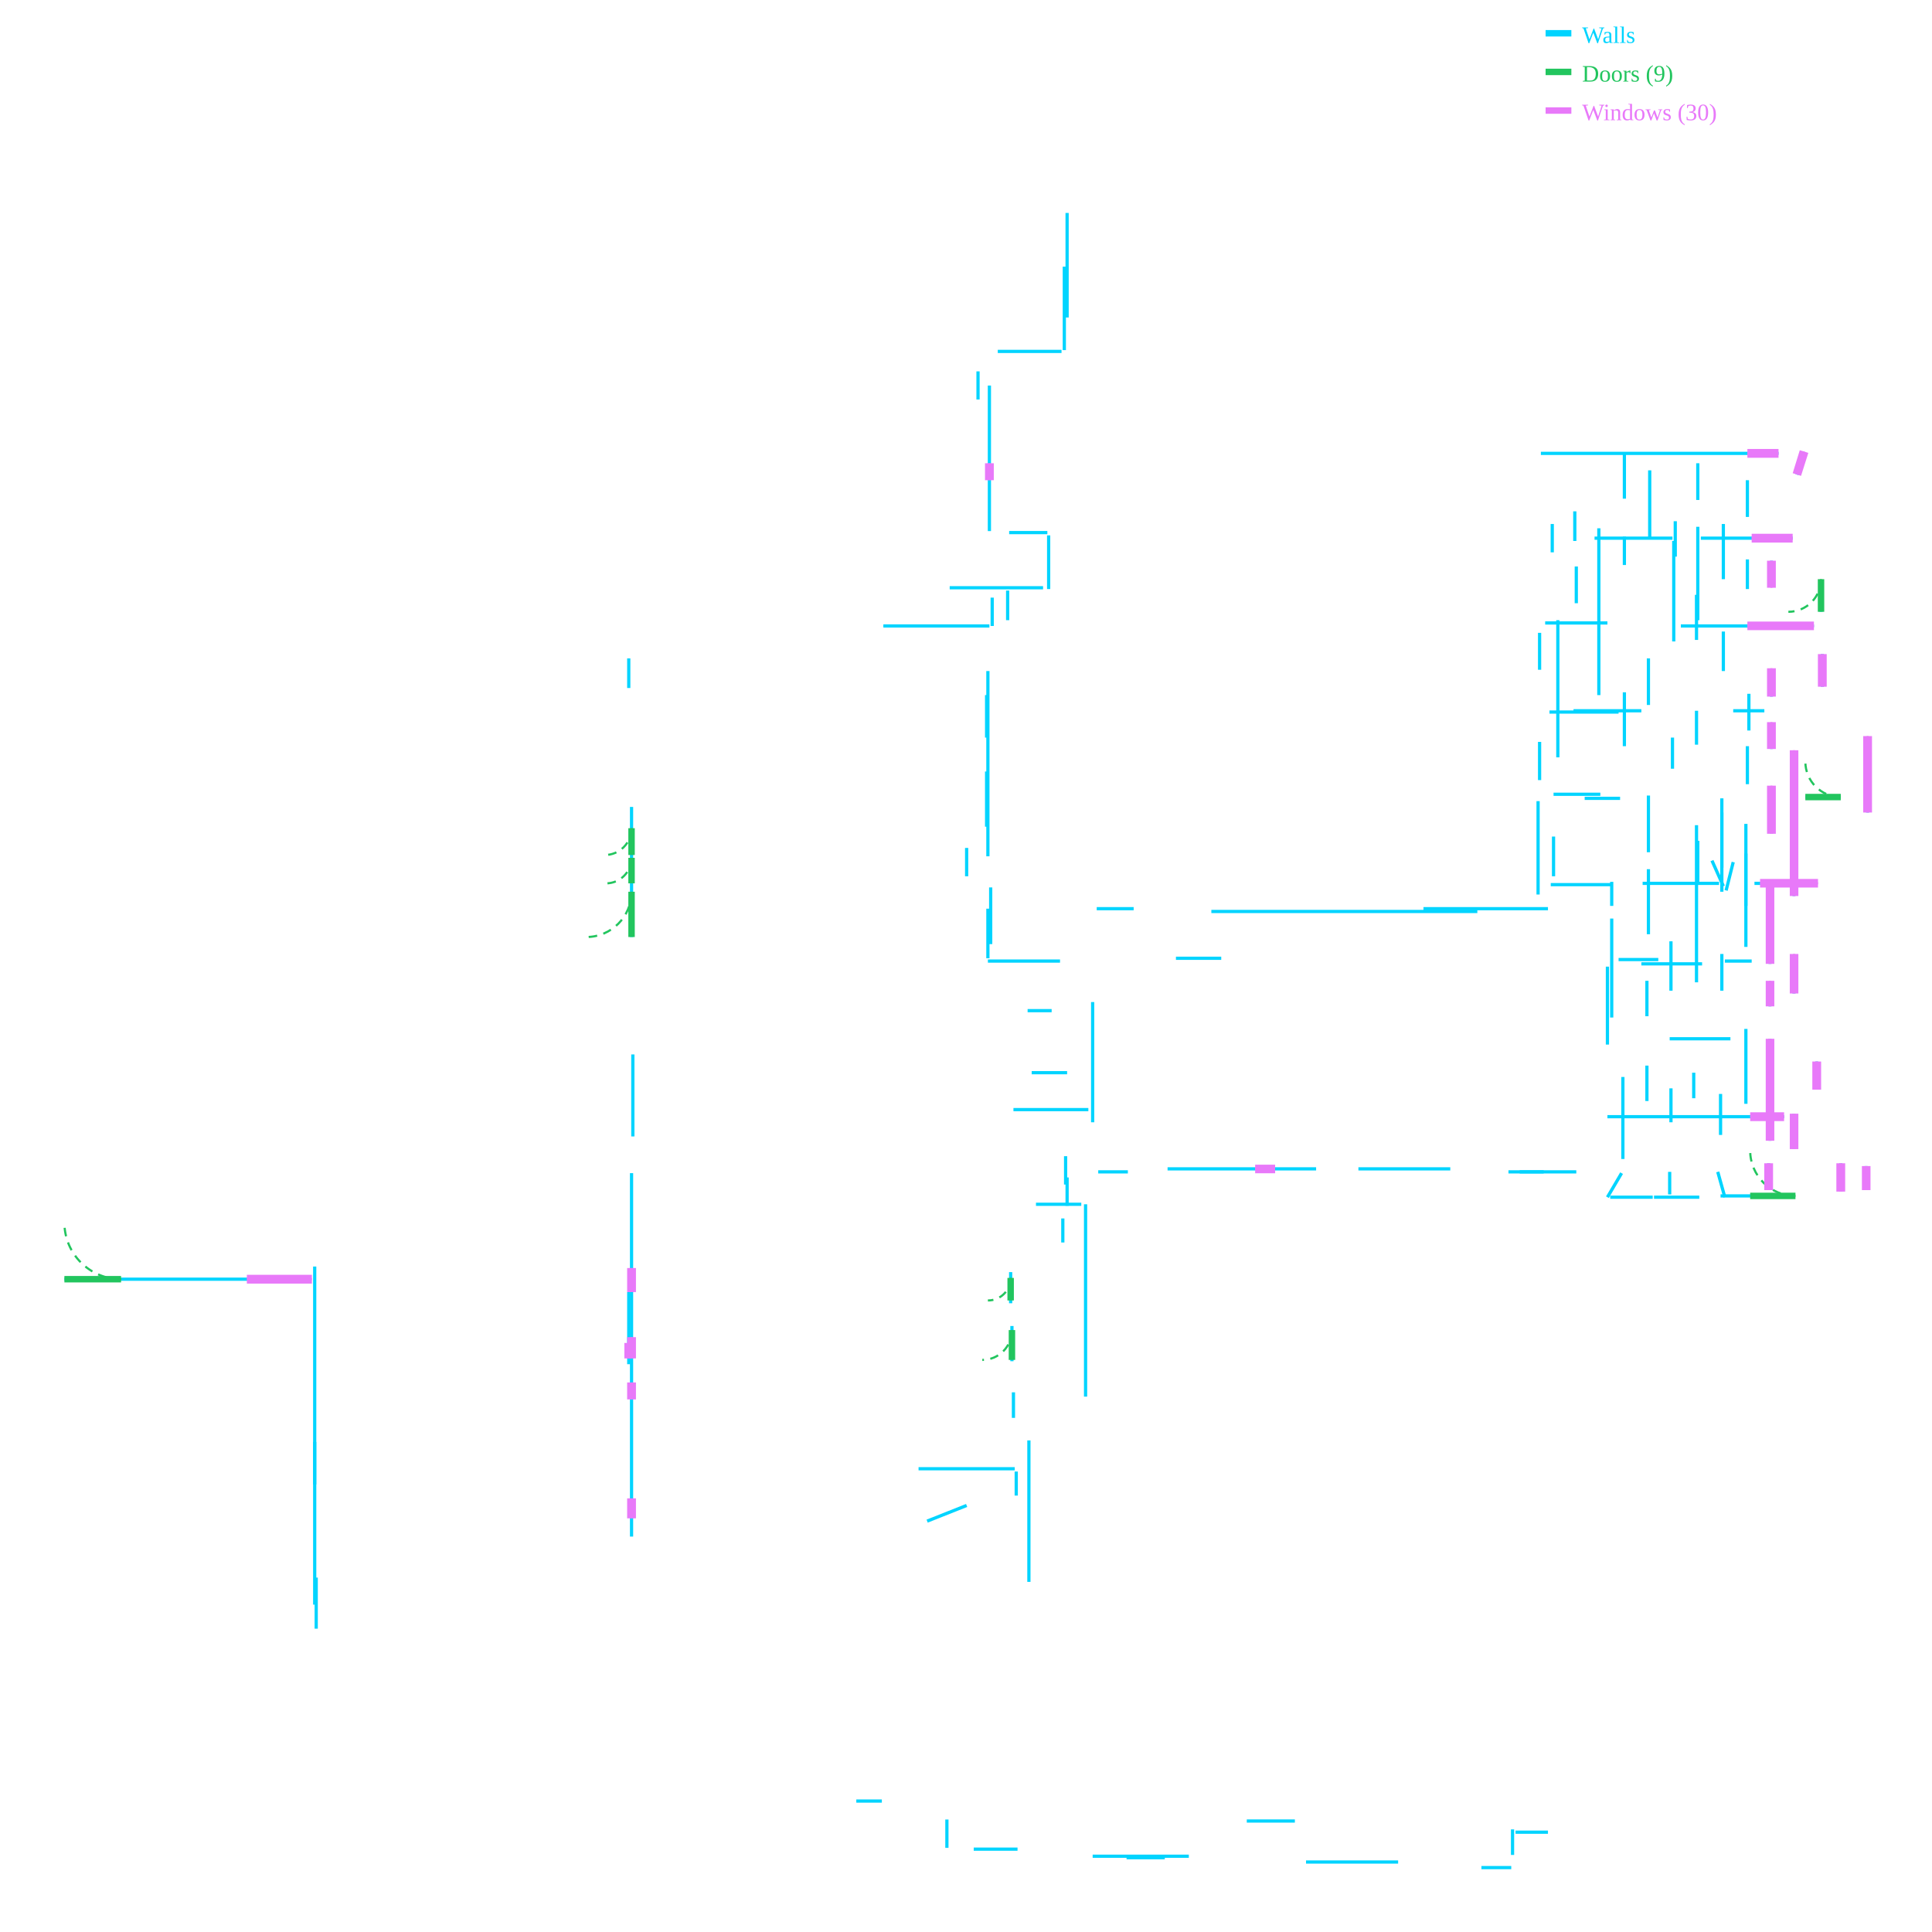
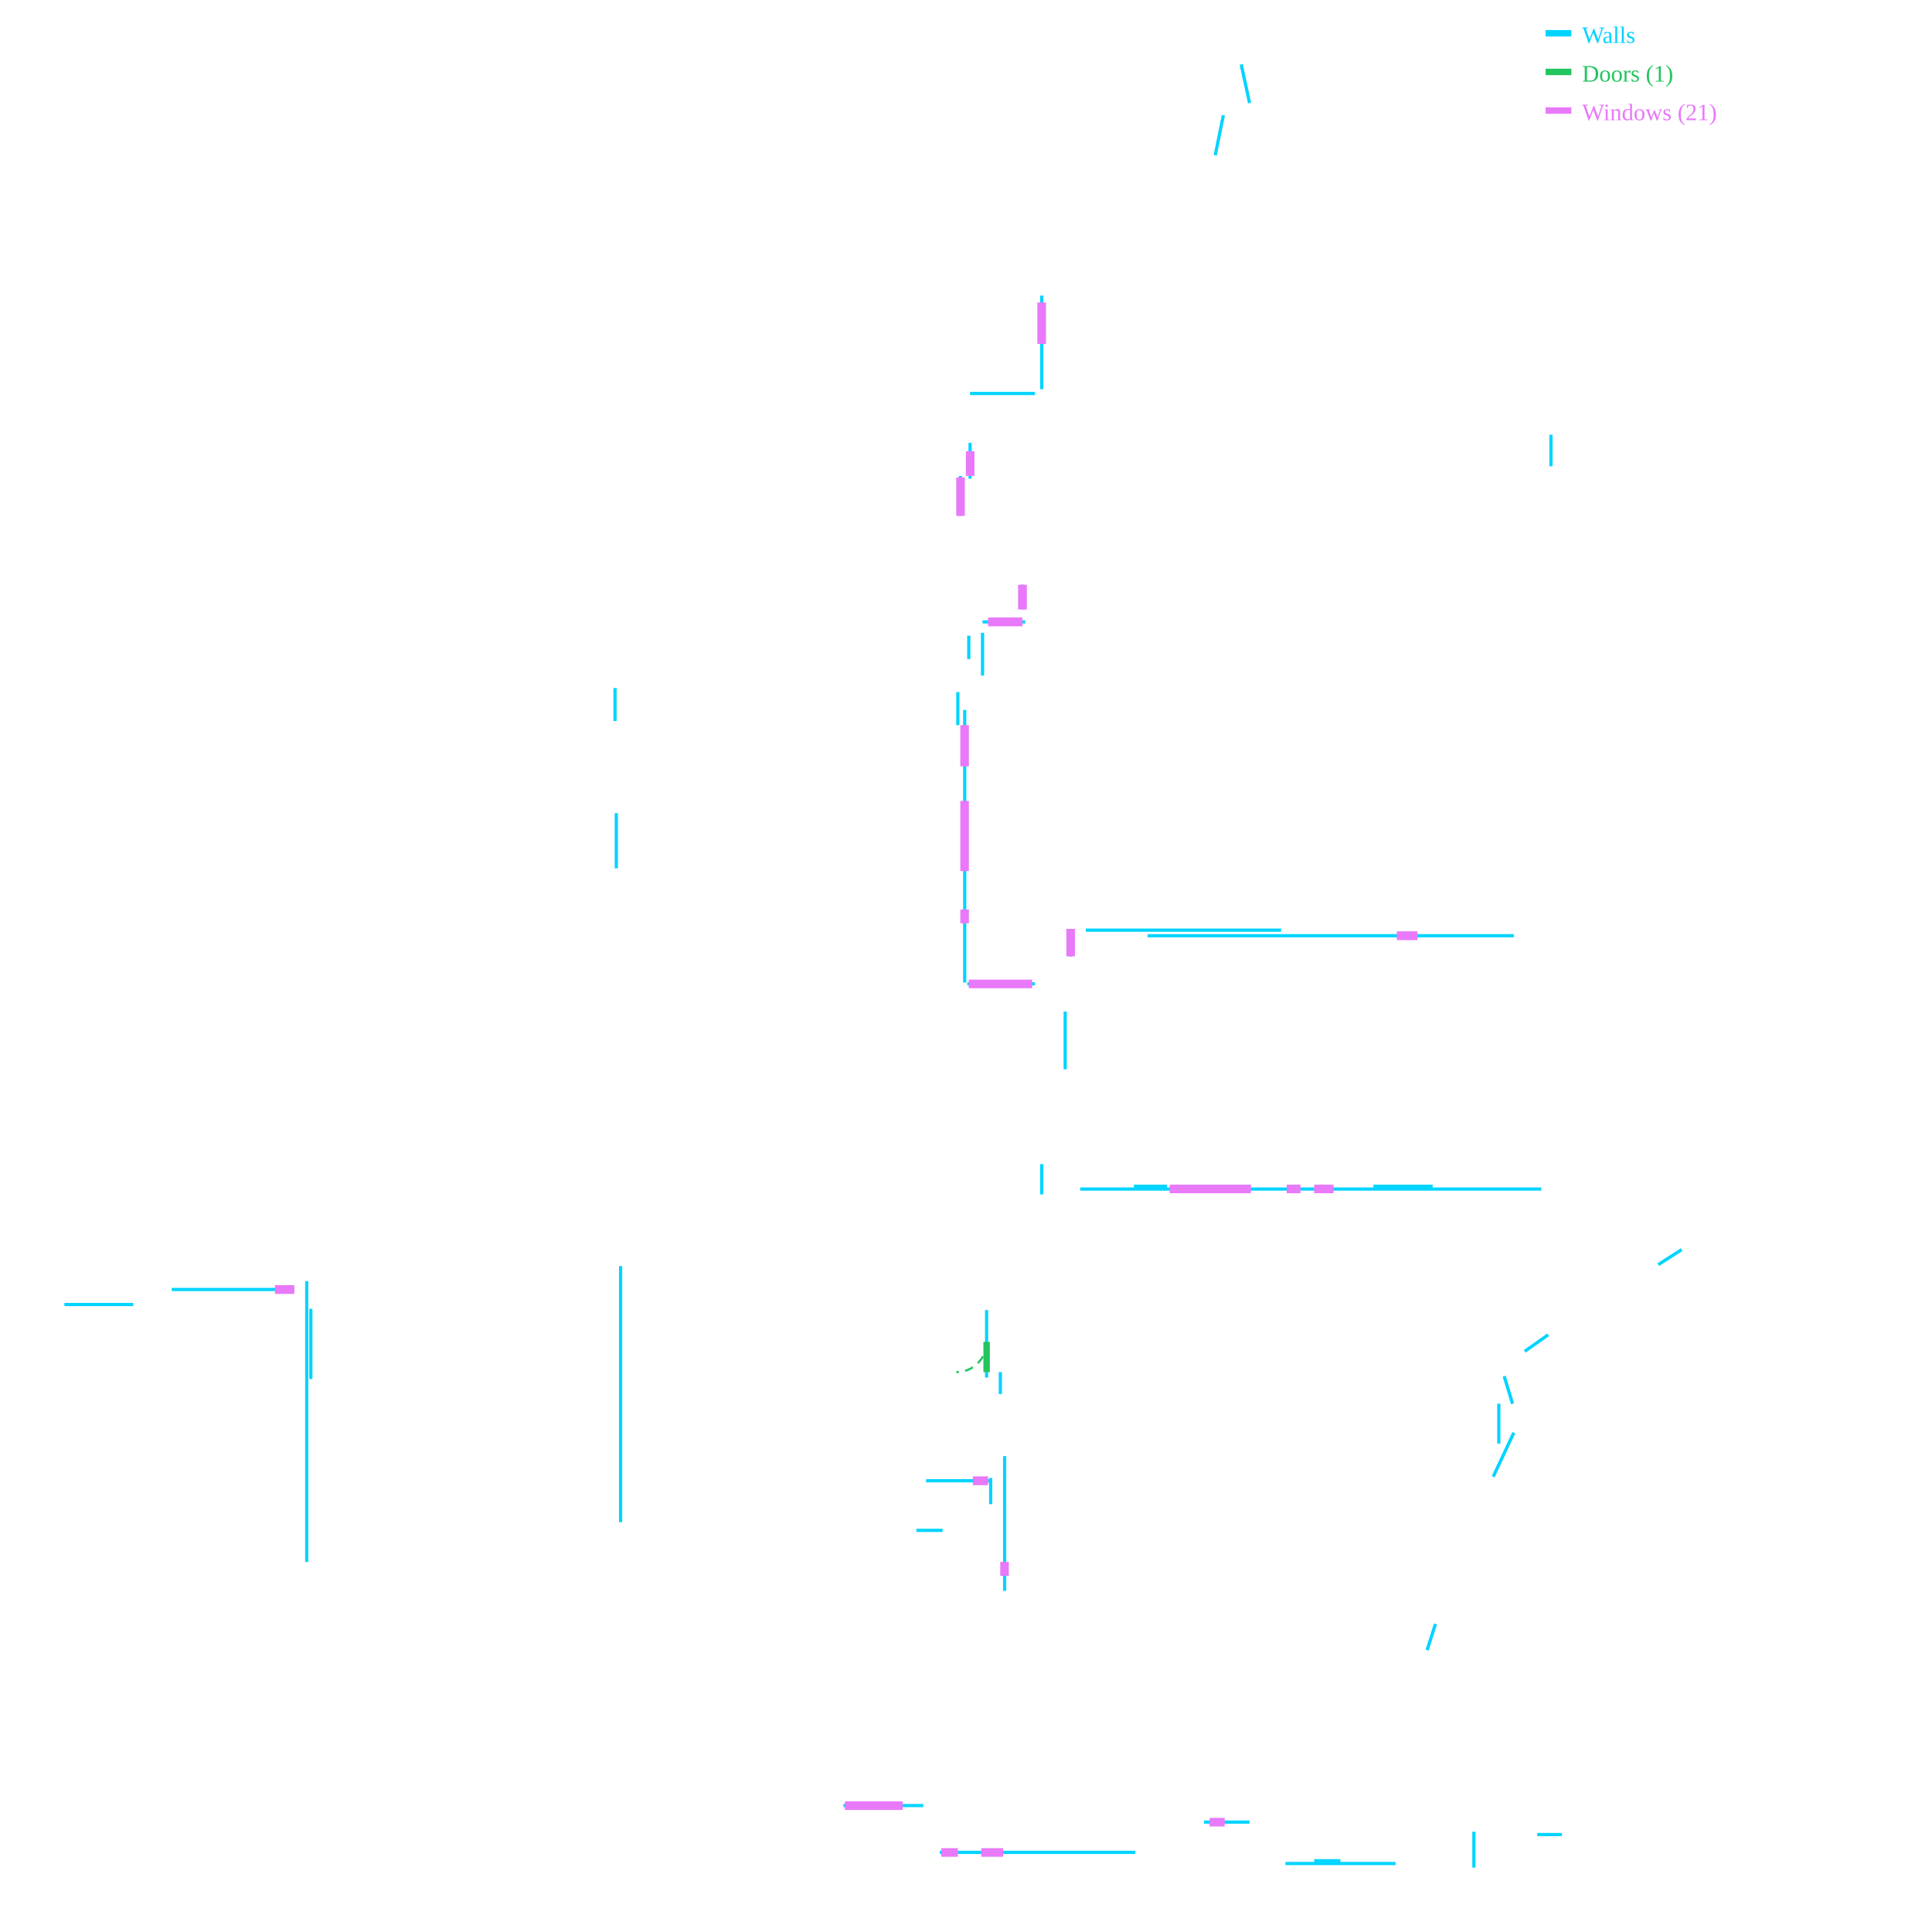
<svg xmlns="http://www.w3.org/2000/svg" width="900" height="900" style="background:#070b18">
-   <line x1="294.2" y1="715.8" x2="294.2" y2="546.5" stroke="#00d4ff" stroke-width="1.5" />
-   <line x1="30.0" y1="595.9" x2="144.6" y2="595.9" stroke="#00d4ff" stroke-width="1.5" />
-   <line x1="509.0" y1="522.8" x2="509.0" y2="466.8" stroke="#00d4ff" stroke-width="1.5" />
-   <line x1="294.2" y1="436.5" x2="294.2" y2="375.9" stroke="#00d4ff" stroke-width="1.5" />
-   <line x1="564.3" y1="424.6" x2="688.2" y2="424.6" stroke="#00d4ff" stroke-width="1.5" />
-   <line x1="744.8" y1="323.8" x2="744.8" y2="246.1" stroke="#00d4ff" stroke-width="1.5" />
-   <line x1="511.6" y1="545.9" x2="525.4" y2="545.9" stroke="#00d4ff" stroke-width="1.5" />
-   <line x1="509.0" y1="864.7" x2="553.8" y2="864.7" stroke="#00d4ff" stroke-width="1.5" />
-   <line x1="824.5" y1="412.8" x2="824.5" y2="449.0" stroke="#00d4ff" stroke-width="1.5" />
-   <line x1="748.8" y1="486.6" x2="748.8" y2="450.3" stroke="#00d4ff" stroke-width="1.5" />
-   <line x1="813.3" y1="422.0" x2="813.3" y2="383.8" stroke="#00d4ff" stroke-width="1.5" />
-   <line x1="768.5" y1="250.7" x2="768.5" y2="219.1" stroke="#00d4ff" stroke-width="1.5" />
-   <line x1="663.1" y1="423.3" x2="721.1" y2="423.3" stroke="#00d4ff" stroke-width="1.5" />
-   <line x1="292.9" y1="306.7" x2="292.9" y2="320.5" stroke="#00d4ff" stroke-width="1.5" />
-   <line x1="790.3" y1="457.6" x2="790.3" y2="384.4" stroke="#00d4ff" stroke-width="1.5" />
-   <line x1="461.5" y1="413.4" x2="461.5" y2="439.8" stroke="#00d4ff" stroke-width="1.5" />
-   <line x1="505.7" y1="650.6" x2="505.7" y2="561.0" stroke="#00d4ff" stroke-width="1.5" />
-   <line x1="146.6" y1="747.5" x2="146.6" y2="590.0" stroke="#00d4ff" stroke-width="1.5" />
-   <line x1="802.8" y1="269.8" x2="802.8" y2="244.1" stroke="#00d4ff" stroke-width="1.5" />
-   <line x1="460.9" y1="247.4" x2="460.9" y2="179.6" stroke="#00d4ff" stroke-width="1.5" />
-   <line x1="825.2" y1="388.4" x2="825.2" y2="366.7" stroke="#00d4ff" stroke-width="1.5" />
-   <line x1="750.8" y1="427.9" x2="750.8" y2="474.0" stroke="#00d4ff" stroke-width="1.5" />
-   <line x1="767.9" y1="435.2" x2="767.9" y2="404.9" stroke="#00d4ff" stroke-width="1.5" />
-   <line x1="790.9" y1="288.9" x2="790.9" y2="245.4" stroke="#00d4ff" stroke-width="1.5" />
-   <line x1="479.3" y1="736.9" x2="479.3" y2="671.0" stroke="#00d4ff" stroke-width="1.5" />
-   <line x1="802.1" y1="404.2" x2="802.1" y2="371.9" stroke="#00d4ff" stroke-width="1.5" />
-   <line x1="756.7" y1="211.2" x2="756.7" y2="232.3" stroke="#00d4ff" stroke-width="1.5" />
-   <line x1="779.7" y1="298.8" x2="779.7" y2="252.0" stroke="#00d4ff" stroke-width="1.5" />
-   <line x1="460.2" y1="447.7" x2="493.8" y2="447.7" stroke="#00d4ff" stroke-width="1.5" />
-   <line x1="460.2" y1="398.9" x2="460.2" y2="312.6" stroke="#00d4ff" stroke-width="1.5" />
-   <line x1="756.0" y1="501.7" x2="756.0" y2="539.9" stroke="#00d4ff" stroke-width="1.5" />
-   <line x1="814.0" y1="274.4" x2="814.0" y2="260.6" stroke="#00d4ff" stroke-width="1.5" />
-   <line x1="783.0" y1="291.6" x2="845.0" y2="291.6" stroke="#00d4ff" stroke-width="1.5" />
-   <line x1="459.6" y1="323.8" x2="459.6" y2="343.6" stroke="#00d4ff" stroke-width="1.5" />
-   <line x1="748.8" y1="520.2" x2="831.1" y2="520.2" stroke="#00d4ff" stroke-width="1.5" />
-   <line x1="717.8" y1="211.2" x2="828.5" y2="211.2" stroke="#00d4ff" stroke-width="1.5" />
-   <line x1="719.8" y1="290.2" x2="748.8" y2="290.2" stroke="#00d4ff" stroke-width="1.5" />
-   <line x1="825.2" y1="324.5" x2="825.2" y2="312.0" stroke="#00d4ff" stroke-width="1.5" />
-   <line x1="722.4" y1="412.1" x2="750.8" y2="412.1" stroke="#00d4ff" stroke-width="1.5" />
-   <line x1="814.0" y1="240.8" x2="814.0" y2="223.7" stroke="#00d4ff" stroke-width="1.5" />
-   <line x1="835.7" y1="462.8" x2="835.7" y2="445.1" stroke="#00d4ff" stroke-width="1.5" />
-   <line x1="510.9" y1="423.3" x2="528.1" y2="423.3" stroke="#00d4ff" stroke-width="1.5" />
-   <line x1="411.5" y1="291.6" x2="460.9" y2="291.6" stroke="#00d4ff" stroke-width="1.5" />
-   <line x1="632.8" y1="544.5" x2="675.6" y2="544.5" stroke="#00d4ff" stroke-width="1.5" />
-   <line x1="742.8" y1="250.7" x2="779.1" y2="250.7" stroke="#00d4ff" stroke-width="1.5" />
-   <line x1="725.7" y1="352.8" x2="725.7" y2="288.9" stroke="#00d4ff" stroke-width="1.5" />
-   <line x1="488.5" y1="274.4" x2="488.5" y2="249.4" stroke="#00d4ff" stroke-width="1.5" />
-   <line x1="717.2" y1="312.0" x2="717.2" y2="294.8" stroke="#00d4ff" stroke-width="1.5" />
-   <line x1="813.3" y1="514.2" x2="813.3" y2="479.3" stroke="#00d4ff" stroke-width="1.5" />
-   <line x1="717.2" y1="345.6" x2="717.2" y2="363.4" stroke="#00d4ff" stroke-width="1.5" />
-   <line x1="470.8" y1="607.1" x2="470.8" y2="592.6" stroke="#00d4ff" stroke-width="1.5" />
-   <line x1="813.3" y1="441.1" x2="813.3" y2="397.6" stroke="#00d4ff" stroke-width="1.5" />
-   <line x1="790.3" y1="346.9" x2="790.3" y2="331.1" stroke="#00d4ff" stroke-width="1.5" />
-   <line x1="738.2" y1="371.9" x2="754.7" y2="371.9" stroke="#00d4ff" stroke-width="1.5" />
-   <line x1="825.2" y1="261.2" x2="825.2" y2="273.1" stroke="#00d4ff" stroke-width="1.5" />
-   <line x1="748.8" y1="557.7" x2="755.4" y2="546.5" stroke="#00d4ff" stroke-width="1.5" />
-   <line x1="824.5" y1="531.4" x2="824.5" y2="483.9" stroke="#00d4ff" stroke-width="1.5" />
-   <line x1="767.2" y1="512.9" x2="767.2" y2="496.4" stroke="#00d4ff" stroke-width="1.5" />
-   <line x1="835.7" y1="417.4" x2="835.7" y2="350.2" stroke="#00d4ff" stroke-width="1.5" />
-   <line x1="497.1" y1="147.9" x2="497.1" y2="99.2" stroke="#00d4ff" stroke-width="1.5" />
-   <line x1="770.5" y1="557.7" x2="791.6" y2="557.7" stroke="#00d4ff" stroke-width="1.5" />
-   <line x1="716.5" y1="416.7" x2="716.5" y2="373.2" stroke="#00d4ff" stroke-width="1.5" />
-   <line x1="442.4" y1="273.8" x2="485.9" y2="273.8" stroke="#00d4ff" stroke-width="1.5" />
-   <line x1="723.7" y1="408.2" x2="723.7" y2="389.7" stroke="#00d4ff" stroke-width="1.5" />
-   <line x1="723.1" y1="244.1" x2="723.1" y2="257.3" stroke="#00d4ff" stroke-width="1.5" />
-   <line x1="707.9" y1="545.9" x2="734.3" y2="545.9" stroke="#00d4ff" stroke-width="1.5" />
-   <line x1="398.9" y1="839.0" x2="410.8" y2="839.0" stroke="#00d4ff" stroke-width="1.5" />
-   <line x1="460.2" y1="423.3" x2="460.2" y2="446.4" stroke="#00d4ff" stroke-width="1.5" />
-   <line x1="802.1" y1="378.5" x2="802.1" y2="415.4" stroke="#00d4ff" stroke-width="1.5" />
-   <line x1="756.7" y1="347.6" x2="756.7" y2="322.5" stroke="#00d4ff" stroke-width="1.5" />
-   <line x1="848.3" y1="285.0" x2="848.3" y2="270.5" stroke="#00d4ff" stroke-width="1.5" />
-   <line x1="496.4" y1="538.6" x2="496.4" y2="551.8" stroke="#00d4ff" stroke-width="1.5" />
-   <line x1="608.4" y1="867.4" x2="651.3" y2="867.4" stroke="#00d4ff" stroke-width="1.5" />
-   <line x1="690.1" y1="870.0" x2="704.0" y2="870.0" stroke="#00d4ff" stroke-width="1.5" />
-   <line x1="767.2" y1="456.9" x2="767.2" y2="473.4" stroke="#00d4ff" stroke-width="1.5" />
-   <line x1="792.3" y1="250.7" x2="835.1" y2="250.7" stroke="#00d4ff" stroke-width="1.5" />
-   <line x1="767.9" y1="328.4" x2="767.9" y2="306.7" stroke="#00d4ff" stroke-width="1.5" />
-   <line x1="801.5" y1="557.1" x2="835.7" y2="557.1" stroke="#00d4ff" stroke-width="1.5" />
-   <line x1="441.1" y1="860.8" x2="441.1" y2="847.6" stroke="#00d4ff" stroke-width="1.5" />
-   <line x1="790.9" y1="412.1" x2="790.9" y2="391.7" stroke="#00d4ff" stroke-width="1.5" />
-   <line x1="777.8" y1="556.4" x2="777.8" y2="545.9" stroke="#00d4ff" stroke-width="1.5" />
-   <line x1="543.9" y1="544.5" x2="613.1" y2="544.5" stroke="#00d4ff" stroke-width="1.5" />
-   <line x1="756.7" y1="250.0" x2="756.7" y2="263.2" stroke="#00d4ff" stroke-width="1.5" />
-   <line x1="459.6" y1="359.4" x2="459.6" y2="385.1" stroke="#00d4ff" stroke-width="1.5" />
-   <line x1="733.0" y1="331.1" x2="764.6" y2="331.1" stroke="#00d4ff" stroke-width="1.5" />
-   <line x1="869.3" y1="543.2" x2="869.3" y2="554.4" stroke="#00d4ff" stroke-width="1.5" />
-   <line x1="778.4" y1="461.5" x2="778.4" y2="438.5" stroke="#00d4ff" stroke-width="1.5" />
-   <line x1="427.9" y1="684.2" x2="472.7" y2="684.2" stroke="#00d4ff" stroke-width="1.5" />
-   <line x1="147.3" y1="758.7" x2="147.3" y2="734.9" stroke="#00d4ff" stroke-width="1.5" />
-   <line x1="580.8" y1="848.3" x2="603.2" y2="848.3" stroke="#00d4ff" stroke-width="1.5" />
-   <line x1="750.8" y1="410.8" x2="750.8" y2="422.0" stroke="#00d4ff" stroke-width="1.5" />
-   <line x1="777.8" y1="483.9" x2="806.1" y2="483.9" stroke="#00d4ff" stroke-width="1.5" />
-   <line x1="814.7" y1="340.3" x2="814.7" y2="323.2" stroke="#00d4ff" stroke-width="1.5" />
-   <line x1="817.3" y1="411.5" x2="846.3" y2="411.5" stroke="#00d4ff" stroke-width="1.5" />
-   <line x1="848.9" y1="319.9" x2="848.9" y2="304.7" stroke="#00d4ff" stroke-width="1.5" />
-   <line x1="804.1" y1="414.8" x2="807.4" y2="401.6" stroke="#00d4ff" stroke-width="1.5" />
-   <line x1="294.8" y1="529.4" x2="294.8" y2="491.2" stroke="#00d4ff" stroke-width="1.5" />
-   <line x1="734.3" y1="281.0" x2="734.3" y2="263.9" stroke="#00d4ff" stroke-width="1.5" />
-   <line x1="790.3" y1="277.1" x2="790.3" y2="298.1" stroke="#00d4ff" stroke-width="1.5" />
-   <line x1="765.2" y1="411.5" x2="800.8" y2="411.5" stroke="#00d4ff" stroke-width="1.5" />
-   <line x1="797.5" y1="400.9" x2="802.8" y2="412.8" stroke="#00d4ff" stroke-width="1.5" />
-   <line x1="824.5" y1="468.8" x2="824.5" y2="457.6" stroke="#00d4ff" stroke-width="1.5" />
-   <line x1="721.8" y1="331.7" x2="754.0" y2="331.7" stroke="#00d4ff" stroke-width="1.5" />
-   <line x1="825.2" y1="348.9" x2="825.2" y2="337.0" stroke="#00d4ff" stroke-width="1.5" />
-   <line x1="497.1" y1="561.7" x2="497.1" y2="548.5" stroke="#00d4ff" stroke-width="1.5" />
-   <line x1="495.8" y1="163.1" x2="495.8" y2="124.2" stroke="#00d4ff" stroke-width="1.5" />
-   <line x1="870.0" y1="378.5" x2="870.0" y2="343.6" stroke="#00d4ff" stroke-width="1.5" />
-   <line x1="702.7" y1="545.9" x2="719.1" y2="545.9" stroke="#00d4ff" stroke-width="1.5" />
-   <line x1="472.1" y1="648.6" x2="472.1" y2="660.5" stroke="#00d4ff" stroke-width="1.5" />
-   <line x1="472.1" y1="516.9" x2="507.0" y2="516.9" stroke="#00d4ff" stroke-width="1.5" />
-   <line x1="469.4" y1="288.9" x2="469.4" y2="275.1" stroke="#00d4ff" stroke-width="1.5" />
-   <line x1="835.7" y1="518.8" x2="835.7" y2="535.3" stroke="#00d4ff" stroke-width="1.5" />
-   <line x1="723.7" y1="370.0" x2="745.5" y2="370.0" stroke="#00d4ff" stroke-width="1.5" />
-   <line x1="779.1" y1="358.1" x2="779.1" y2="343.6" stroke="#00d4ff" stroke-width="1.5" />
-   <line x1="480.6" y1="499.7" x2="497.1" y2="499.7" stroke="#00d4ff" stroke-width="1.5" />
-   <line x1="704.6" y1="864.1" x2="704.6" y2="852.2" stroke="#00d4ff" stroke-width="1.5" />
-   <line x1="814.0" y1="347.6" x2="814.0" y2="365.3" stroke="#00d4ff" stroke-width="1.5" />
-   <line x1="780.4" y1="259.3" x2="780.4" y2="242.8" stroke="#00d4ff" stroke-width="1.5" />
-   <line x1="823.9" y1="541.9" x2="823.9" y2="554.4" stroke="#00d4ff" stroke-width="1.5" />
-   <line x1="789.0" y1="499.7" x2="789.0" y2="511.6" stroke="#00d4ff" stroke-width="1.5" />
-   <line x1="495.1" y1="567.6" x2="495.1" y2="578.8" stroke="#00d4ff" stroke-width="1.5" />
-   <line x1="706.0" y1="853.5" x2="721.1" y2="853.5" stroke="#00d4ff" stroke-width="1.5" />
-   <line x1="790.9" y1="232.9" x2="790.9" y2="215.8" stroke="#00d4ff" stroke-width="1.5" />
-   <line x1="802.8" y1="312.6" x2="802.8" y2="294.2" stroke="#00d4ff" stroke-width="1.5" />
-   <line x1="841.0" y1="371.3" x2="857.5" y2="371.3" stroke="#00d4ff" stroke-width="1.5" />
-   <line x1="803.5" y1="447.7" x2="816.0" y2="447.7" stroke="#00d4ff" stroke-width="1.5" />
-   <line x1="471.4" y1="634.1" x2="471.4" y2="617.7" stroke="#00d4ff" stroke-width="1.5" />
-   <line x1="767.9" y1="397.0" x2="767.9" y2="370.6" stroke="#00d4ff" stroke-width="1.5" />
-   <line x1="524.8" y1="865.4" x2="542.6" y2="865.4" stroke="#00d4ff" stroke-width="1.5" />
-   <line x1="547.8" y1="446.4" x2="568.9" y2="446.4" stroke="#00d4ff" stroke-width="1.5" />
-   <line x1="462.2" y1="291.6" x2="462.2" y2="278.4" stroke="#00d4ff" stroke-width="1.5" />
-   <line x1="778.4" y1="507.0" x2="778.4" y2="522.8" stroke="#00d4ff" stroke-width="1.5" />
-   <line x1="801.5" y1="509.6" x2="801.5" y2="528.7" stroke="#00d4ff" stroke-width="1.5" />
-   <line x1="450.3" y1="408.2" x2="450.3" y2="395.0" stroke="#00d4ff" stroke-width="1.5" />
-   <line x1="846.3" y1="494.5" x2="846.3" y2="507.0" stroke="#00d4ff" stroke-width="1.5" />
-   <line x1="473.4" y1="696.7" x2="473.4" y2="685.5" stroke="#00d4ff" stroke-width="1.5" />
-   <line x1="857.5" y1="541.9" x2="857.5" y2="555.1" stroke="#00d4ff" stroke-width="1.5" />
-   <line x1="292.9" y1="601.9" x2="292.9" y2="635.5" stroke="#00d4ff" stroke-width="1.5" />
-   <line x1="802.1" y1="444.4" x2="802.1" y2="461.5" stroke="#00d4ff" stroke-width="1.5" />
-   <line x1="470.1" y1="248.1" x2="487.9" y2="248.1" stroke="#00d4ff" stroke-width="1.5" />
-   <line x1="733.6" y1="238.2" x2="733.6" y2="252.0" stroke="#00d4ff" stroke-width="1.5" />
-   <line x1="750.1" y1="557.7" x2="769.9" y2="557.7" stroke="#00d4ff" stroke-width="1.5" />
-   <line x1="464.8" y1="163.7" x2="494.5" y2="163.7" stroke="#00d4ff" stroke-width="1.5" />
-   <line x1="455.6" y1="173.0" x2="455.6" y2="186.1" stroke="#00d4ff" stroke-width="1.5" />
-   <line x1="837.1" y1="221.1" x2="840.4" y2="210.5" stroke="#00d4ff" stroke-width="1.5" />
-   <line x1="478.7" y1="470.8" x2="489.9" y2="470.8" stroke="#00d4ff" stroke-width="1.5" />
-   <line x1="807.4" y1="331.1" x2="821.9" y2="331.1" stroke="#00d4ff" stroke-width="1.5" />
-   <line x1="482.6" y1="561.0" x2="503.7" y2="561.0" stroke="#00d4ff" stroke-width="1.5" />
-   <line x1="453.6" y1="861.4" x2="474.0" y2="861.4" stroke="#00d4ff" stroke-width="1.5" />
-   <line x1="431.9" y1="708.6" x2="450.3" y2="701.3" stroke="#00d4ff" stroke-width="1.5" />
-   <line x1="754.0" y1="447.0" x2="772.5" y2="447.0" stroke="#00d4ff" stroke-width="1.5" />
-   <line x1="800.2" y1="545.9" x2="803.5" y2="557.7" stroke="#00d4ff" stroke-width="1.5" />
-   <line x1="764.6" y1="449.0" x2="792.9" y2="449.0" stroke="#00d4ff" stroke-width="1.5" />
-   <line x1="146.6" y1="691.5" x2="146.6" y2="671.7" stroke="#00d4ff" stroke-width="1.5" />
-   <line x1="30.0" y1="595.9" x2="56.4" y2="595.9" stroke="#22c55e" stroke-width="3" />
-   <path d="M 56.4,595.9 A 26.4,26.4 0 0,1 30.0,569.6" stroke="#22c55e" stroke-width="1" fill="none" stroke-dasharray="4,3" />
-   <line x1="294.2" y1="436.5" x2="294.2" y2="415.4" stroke="#22c55e" stroke-width="3" />
-   <path d="M 294.2,415.4 A 21.1,21.1 0 0,1 273.1,436.5" stroke="#22c55e" stroke-width="1" fill="none" stroke-dasharray="4,3" />
-   <line x1="294.2" y1="411.5" x2="294.2" y2="399.6" stroke="#22c55e" stroke-width="3" />
-   <path d="M 294.2,399.6 A 11.9,11.9 0 0,1 282.3,411.5" stroke="#22c55e" stroke-width="1" fill="none" stroke-dasharray="4,3" />
-   <line x1="294.2" y1="398.3" x2="294.2" y2="385.8" stroke="#22c55e" stroke-width="3" />
-   <path d="M 294.2,385.8 A 12.5,12.5 0 0,1 281.7,398.3" stroke="#22c55e" stroke-width="1" fill="none" stroke-dasharray="4,3" />
-   <line x1="470.8" y1="605.8" x2="470.8" y2="595.3" stroke="#22c55e" stroke-width="3" />
-   <path d="M 470.8,595.3 A 10.5,10.5 0 0,1 460.2,605.8" stroke="#22c55e" stroke-width="1" fill="none" stroke-dasharray="4,3" />
-   <line x1="848.3" y1="285.0" x2="848.3" y2="269.8" stroke="#22c55e" stroke-width="3" />
-   <path d="M 848.3,269.8 A 15.2,15.2 0 0,1 833.1,285.0" stroke="#22c55e" stroke-width="1" fill="none" stroke-dasharray="4,3" />
-   <line x1="815.3" y1="557.1" x2="836.4" y2="557.1" stroke="#22c55e" stroke-width="3" />
-   <path d="M 836.4,557.1 A 21.1,21.1 0 0,1 815.3,536.0" stroke="#22c55e" stroke-width="1" fill="none" stroke-dasharray="4,3" />
-   <line x1="841.0" y1="371.3" x2="857.5" y2="371.3" stroke="#22c55e" stroke-width="3" />
-   <path d="M 857.5,371.3 A 16.5,16.5 0 0,1 841.0,354.8" stroke="#22c55e" stroke-width="1" fill="none" stroke-dasharray="4,3" />
-   <line x1="471.4" y1="633.5" x2="471.4" y2="619.6" stroke="#22c55e" stroke-width="3" />
-   <path d="M 471.4,619.6 A 13.8,13.8 0 0,1 457.6,633.5" stroke="#22c55e" stroke-width="1" fill="none" stroke-dasharray="4,3" />
-   <line x1="295.0" y1="707.3" x2="295.0" y2="698.0" stroke="#e879f9" stroke-width="2.5" />
-   <line x1="293.4" y1="707.3" x2="293.4" y2="698.0" stroke="#e879f9" stroke-width="2.5" />
-   <line x1="295.0" y1="651.9" x2="295.0" y2="644.0" stroke="#e879f9" stroke-width="2.5" />
-   <line x1="293.4" y1="651.9" x2="293.4" y2="644.0" stroke="#e879f9" stroke-width="2.5" />
-   <line x1="295.0" y1="632.8" x2="295.0" y2="622.9" stroke="#e879f9" stroke-width="2.5" />
-   <line x1="293.4" y1="632.8" x2="293.4" y2="622.9" stroke="#e879f9" stroke-width="2.5" />
-   <line x1="295.0" y1="601.9" x2="295.0" y2="590.7" stroke="#e879f9" stroke-width="2.5" />
-   <line x1="293.4" y1="601.9" x2="293.4" y2="590.7" stroke="#e879f9" stroke-width="2.5" />
-   <line x1="115.0" y1="596.7" x2="145.3" y2="596.7" stroke="#e879f9" stroke-width="2.5" />
-   <line x1="115.0" y1="595.1" x2="145.3" y2="595.1" stroke="#e879f9" stroke-width="2.5" />
-   <line x1="823.8" y1="412.8" x2="823.8" y2="449.0" stroke="#e879f9" stroke-width="2.5" />
-   <line x1="825.3" y1="412.8" x2="825.3" y2="449.0" stroke="#e879f9" stroke-width="2.5" />
-   <line x1="461.7" y1="223.7" x2="461.7" y2="215.8" stroke="#e879f9" stroke-width="2.5" />
-   <line x1="460.1" y1="223.7" x2="460.1" y2="215.8" stroke="#e879f9" stroke-width="2.5" />
-   <line x1="826.0" y1="388.4" x2="826.0" y2="366.0" stroke="#e879f9" stroke-width="2.5" />
-   <line x1="824.4" y1="388.4" x2="824.4" y2="366.0" stroke="#e879f9" stroke-width="2.5" />
-   <line x1="814.0" y1="292.3" x2="845.0" y2="292.3" stroke="#e879f9" stroke-width="2.5" />
-   <line x1="814.0" y1="290.8" x2="845.0" y2="290.8" stroke="#e879f9" stroke-width="2.5" />
-   <line x1="815.3" y1="521.0" x2="831.1" y2="521.0" stroke="#e879f9" stroke-width="2.5" />
-   <line x1="815.3" y1="519.4" x2="831.1" y2="519.4" stroke="#e879f9" stroke-width="2.5" />
-   <line x1="814.0" y1="212.0" x2="828.5" y2="212.0" stroke="#e879f9" stroke-width="2.5" />
-   <line x1="814.0" y1="210.4" x2="828.5" y2="210.4" stroke="#e879f9" stroke-width="2.5" />
-   <line x1="826.0" y1="324.5" x2="826.0" y2="311.3" stroke="#e879f9" stroke-width="2.5" />
-   <line x1="824.4" y1="324.5" x2="824.4" y2="311.3" stroke="#e879f9" stroke-width="2.5" />
-   <line x1="836.5" y1="462.8" x2="836.5" y2="444.4" stroke="#e879f9" stroke-width="2.5" />
-   <line x1="835.0" y1="462.8" x2="835.0" y2="444.4" stroke="#e879f9" stroke-width="2.5" />
-   <line x1="824.4" y1="261.2" x2="824.4" y2="273.8" stroke="#e879f9" stroke-width="2.5" />
-   <line x1="826.0" y1="261.2" x2="826.0" y2="273.8" stroke="#e879f9" stroke-width="2.5" />
-   <line x1="825.3" y1="531.4" x2="825.3" y2="483.9" stroke="#e879f9" stroke-width="2.5" />
-   <line x1="823.8" y1="531.4" x2="823.8" y2="483.9" stroke="#e879f9" stroke-width="2.5" />
-   <line x1="836.5" y1="417.4" x2="836.5" y2="349.5" stroke="#e879f9" stroke-width="2.5" />
-   <line x1="835.0" y1="417.4" x2="835.0" y2="349.5" stroke="#e879f9" stroke-width="2.5" />
-   <line x1="816.0" y1="251.5" x2="835.1" y2="251.5" stroke="#e879f9" stroke-width="2.5" />
-   <line x1="816.0" y1="249.9" x2="835.1" y2="249.9" stroke="#e879f9" stroke-width="2.5" />
-   <line x1="584.7" y1="545.3" x2="594.0" y2="545.3" stroke="#e879f9" stroke-width="2.5" />
-   <line x1="584.7" y1="543.8" x2="594.0" y2="543.8" stroke="#e879f9" stroke-width="2.5" />
-   <line x1="868.6" y1="543.2" x2="868.6" y2="554.4" stroke="#e879f9" stroke-width="2.5" />
-   <line x1="870.1" y1="543.2" x2="870.1" y2="554.4" stroke="#e879f9" stroke-width="2.5" />
-   <line x1="819.9" y1="412.2" x2="846.9" y2="412.2" stroke="#e879f9" stroke-width="2.5" />
-   <line x1="819.9" y1="410.7" x2="846.9" y2="410.7" stroke="#e879f9" stroke-width="2.5" />
-   <line x1="849.7" y1="319.9" x2="849.7" y2="304.7" stroke="#e879f9" stroke-width="2.5" />
-   <line x1="848.1" y1="319.9" x2="848.1" y2="304.7" stroke="#e879f9" stroke-width="2.5" />
-   <line x1="825.3" y1="468.8" x2="825.3" y2="456.9" stroke="#e879f9" stroke-width="2.5" />
-   <line x1="823.8" y1="468.8" x2="823.8" y2="456.9" stroke="#e879f9" stroke-width="2.5" />
-   <line x1="826.0" y1="348.9" x2="826.0" y2="336.4" stroke="#e879f9" stroke-width="2.5" />
-   <line x1="824.4" y1="348.9" x2="824.4" y2="336.4" stroke="#e879f9" stroke-width="2.5" />
-   <line x1="870.8" y1="378.5" x2="870.8" y2="342.9" stroke="#e879f9" stroke-width="2.5" />
-   <line x1="869.2" y1="378.5" x2="869.2" y2="342.9" stroke="#e879f9" stroke-width="2.5" />
-   <line x1="835.0" y1="518.8" x2="835.0" y2="535.3" stroke="#e879f9" stroke-width="2.5" />
-   <line x1="836.5" y1="518.8" x2="836.5" y2="535.3" stroke="#e879f9" stroke-width="2.5" />
-   <line x1="823.1" y1="541.9" x2="823.1" y2="554.4" stroke="#e879f9" stroke-width="2.5" />
-   <line x1="824.7" y1="541.9" x2="824.7" y2="554.4" stroke="#e879f9" stroke-width="2.5" />
-   <line x1="845.5" y1="494.5" x2="845.5" y2="507.6" stroke="#e879f9" stroke-width="2.5" />
-   <line x1="847.1" y1="494.5" x2="847.1" y2="507.6" stroke="#e879f9" stroke-width="2.5" />
-   <line x1="856.7" y1="541.9" x2="856.7" y2="555.1" stroke="#e879f9" stroke-width="2.5" />
-   <line x1="858.3" y1="541.9" x2="858.3" y2="555.1" stroke="#e879f9" stroke-width="2.5" />
-   <line x1="292.1" y1="625.6" x2="292.1" y2="632.8" stroke="#e879f9" stroke-width="2.5" />
-   <line x1="293.7" y1="625.6" x2="293.7" y2="632.8" stroke="#e879f9" stroke-width="2.5" />
-   <line x1="837.8" y1="221.3" x2="841.2" y2="210.6" stroke="#e879f9" stroke-width="2.5" />
-   <line x1="836.3" y1="220.8" x2="839.6" y2="210.1" stroke="#e879f9" stroke-width="2.5" />
+   <line x1="503.2" y1="553.9" x2="718.0" y2="553.9" stroke="#00d4ff" stroke-width="1.5" />
+   <line x1="534.6" y1="435.9" x2="705.2" y2="435.9" stroke="#00d4ff" stroke-width="1.5" />
+   <line x1="142.9" y1="727.6" x2="142.9" y2="596.8" stroke="#00d4ff" stroke-width="1.5" />
+   <line x1="449.4" y1="330.7" x2="449.4" y2="457.7" stroke="#00d4ff" stroke-width="1.5" />
+   <line x1="289.1" y1="709.1" x2="289.1" y2="589.8" stroke="#00d4ff" stroke-width="1.5" />
+   <line x1="446.2" y1="337.8" x2="446.2" y2="322.4" stroke="#00d4ff" stroke-width="1.5" />
+   <line x1="468.0" y1="741.1" x2="468.0" y2="678.3" stroke="#00d4ff" stroke-width="1.5" />
+   <line x1="598.8" y1="868.1" x2="650.1" y2="868.1" stroke="#00d4ff" stroke-width="1.5" />
+   <line x1="485.3" y1="181.3" x2="485.3" y2="137.7" stroke="#00d4ff" stroke-width="1.5" />
+   <line x1="505.8" y1="433.3" x2="596.8" y2="433.3" stroke="#00d4ff" stroke-width="1.5" />
+   <line x1="612.2" y1="866.8" x2="624.4" y2="866.8" stroke="#00d4ff" stroke-width="1.5" />
+   <line x1="30.0" y1="607.7" x2="62.1" y2="607.7" stroke="#00d4ff" stroke-width="1.5" />
+   <line x1="437.8" y1="862.9" x2="528.9" y2="862.9" stroke="#00d4ff" stroke-width="1.5" />
+   <line x1="287.1" y1="378.8" x2="287.1" y2="404.5" stroke="#00d4ff" stroke-width="1.5" />
+   <line x1="498.7" y1="445.5" x2="498.7" y2="433.3" stroke="#00d4ff" stroke-width="1.5" />
+   <line x1="459.6" y1="641.7" x2="459.6" y2="610.3" stroke="#00d4ff" stroke-width="1.5" />
+   <line x1="80.0" y1="600.7" x2="137.1" y2="600.7" stroke="#00d4ff" stroke-width="1.5" />
+   <line x1="144.8" y1="642.4" x2="144.8" y2="609.7" stroke="#00d4ff" stroke-width="1.5" />
+   <line x1="447.4" y1="240.3" x2="447.4" y2="221.7" stroke="#00d4ff" stroke-width="1.5" />
+   <line x1="560.9" y1="848.8" x2="582.1" y2="848.8" stroke="#00d4ff" stroke-width="1.5" />
+   <line x1="528.2" y1="552.6" x2="543.6" y2="552.6" stroke="#00d4ff" stroke-width="1.5" />
+   <line x1="496.2" y1="471.2" x2="496.2" y2="498.1" stroke="#00d4ff" stroke-width="1.5" />
+   <line x1="639.8" y1="552.6" x2="667.4" y2="552.6" stroke="#00d4ff" stroke-width="1.5" />
+   <line x1="461.5" y1="688.5" x2="461.5" y2="700.7" stroke="#00d4ff" stroke-width="1.5" />
+   <line x1="485.3" y1="556.4" x2="485.3" y2="542.3" stroke="#00d4ff" stroke-width="1.5" />
+   <line x1="476.3" y1="283.9" x2="476.3" y2="272.4" stroke="#00d4ff" stroke-width="1.5" />
+   <line x1="450.6" y1="458.3" x2="482.1" y2="458.3" stroke="#00d4ff" stroke-width="1.5" />
+   <line x1="466.0" y1="649.4" x2="466.0" y2="639.2" stroke="#00d4ff" stroke-width="1.5" />
+   <line x1="451.9" y1="223.0" x2="451.9" y2="206.3" stroke="#00d4ff" stroke-width="1.5" />
+   <line x1="716.1" y1="854.6" x2="727.6" y2="854.6" stroke="#00d4ff" stroke-width="1.5" />
+   <line x1="686.6" y1="870.0" x2="686.6" y2="853.3" stroke="#00d4ff" stroke-width="1.5" />
+   <line x1="698.2" y1="672.5" x2="698.2" y2="653.9" stroke="#00d4ff" stroke-width="1.5" />
+   <line x1="451.3" y1="307.0" x2="451.3" y2="296.1" stroke="#00d4ff" stroke-width="1.5" />
+   <line x1="431.4" y1="689.8" x2="460.9" y2="689.8" stroke="#00d4ff" stroke-width="1.5" />
+   <line x1="578.2" y1="30.0" x2="582.1" y2="48.0" stroke="#00d4ff" stroke-width="1.5" />
+   <line x1="566.1" y1="72.3" x2="569.9" y2="53.7" stroke="#00d4ff" stroke-width="1.5" />
+   <line x1="392.9" y1="841.1" x2="430.1" y2="841.1" stroke="#00d4ff" stroke-width="1.5" />
+   <line x1="451.9" y1="183.3" x2="482.1" y2="183.3" stroke="#00d4ff" stroke-width="1.5" />
+   <line x1="426.9" y1="712.9" x2="439.1" y2="712.9" stroke="#00d4ff" stroke-width="1.5" />
+   <line x1="695.6" y1="687.9" x2="705.2" y2="667.4" stroke="#00d4ff" stroke-width="1.5" />
+   <line x1="664.8" y1="768.7" x2="668.7" y2="756.5" stroke="#00d4ff" stroke-width="1.5" />
+   <line x1="722.5" y1="217.2" x2="722.5" y2="202.5" stroke="#00d4ff" stroke-width="1.5" />
+   <line x1="457.7" y1="294.8" x2="457.7" y2="314.7" stroke="#00d4ff" stroke-width="1.5" />
+   <line x1="286.5" y1="320.5" x2="286.5" y2="335.9" stroke="#00d4ff" stroke-width="1.5" />
+   <line x1="772.5" y1="589.1" x2="783.4" y2="582.1" stroke="#00d4ff" stroke-width="1.5" />
+   <line x1="700.7" y1="641.1" x2="704.6" y2="653.9" stroke="#00d4ff" stroke-width="1.5" />
+   <line x1="710.3" y1="629.5" x2="721.2" y2="621.8" stroke="#00d4ff" stroke-width="1.5" />
+   <line x1="457.7" y1="289.7" x2="477.6" y2="289.7" stroke="#00d4ff" stroke-width="1.5" />
+   <line x1="459.6" y1="639.2" x2="459.6" y2="625.1" stroke="#22c55e" stroke-width="3" />
+   <path d="M 459.6,625.1 A 14.1,14.1 0 0,1 445.5,639.2" stroke="#22c55e" stroke-width="1" fill="none" stroke-dasharray="4,3" />
+   <line x1="544.9" y1="554.6" x2="582.7" y2="554.6" stroke="#e879f9" stroke-width="2.5" />
+   <line x1="544.9" y1="553.1" x2="582.7" y2="553.1" stroke="#e879f9" stroke-width="2.5" />
+   <line x1="599.4" y1="554.6" x2="605.8" y2="554.6" stroke="#e879f9" stroke-width="2.5" />
+   <line x1="599.4" y1="553.1" x2="605.8" y2="553.1" stroke="#e879f9" stroke-width="2.5" />
+   <line x1="612.2" y1="554.6" x2="621.2" y2="554.6" stroke="#e879f9" stroke-width="2.5" />
+   <line x1="612.2" y1="553.1" x2="621.2" y2="553.1" stroke="#e879f9" stroke-width="2.5" />
+   <line x1="650.7" y1="436.7" x2="660.3" y2="436.7" stroke="#e879f9" stroke-width="2.5" />
+   <line x1="650.7" y1="435.1" x2="660.3" y2="435.1" stroke="#e879f9" stroke-width="2.5" />
+   <line x1="448.6" y1="337.8" x2="448.6" y2="357.0" stroke="#e879f9" stroke-width="2.5" />
+   <line x1="450.1" y1="337.8" x2="450.1" y2="357.0" stroke="#e879f9" stroke-width="2.5" />
+   <line x1="448.6" y1="373.1" x2="448.6" y2="405.8" stroke="#e879f9" stroke-width="2.5" />
+   <line x1="450.1" y1="373.1" x2="450.1" y2="405.8" stroke="#e879f9" stroke-width="2.5" />
+   <line x1="448.6" y1="423.7" x2="448.6" y2="430.1" stroke="#e879f9" stroke-width="2.5" />
+   <line x1="450.1" y1="423.7" x2="450.1" y2="430.1" stroke="#e879f9" stroke-width="2.5" />
+   <line x1="468.7" y1="734.1" x2="468.7" y2="727.6" stroke="#e879f9" stroke-width="2.5" />
+   <line x1="467.2" y1="734.1" x2="467.2" y2="727.6" stroke="#e879f9" stroke-width="2.5" />
+   <line x1="486.0" y1="160.2" x2="486.0" y2="140.9" stroke="#e879f9" stroke-width="2.5" />
+   <line x1="484.5" y1="160.2" x2="484.5" y2="140.9" stroke="#e879f9" stroke-width="2.5" />
+   <line x1="438.5" y1="863.7" x2="446.2" y2="863.7" stroke="#e879f9" stroke-width="2.5" />
+   <line x1="438.5" y1="862.2" x2="446.2" y2="862.2" stroke="#e879f9" stroke-width="2.5" />
+   <line x1="457.1" y1="863.7" x2="467.3" y2="863.7" stroke="#e879f9" stroke-width="2.5" />
+   <line x1="457.1" y1="862.2" x2="467.3" y2="862.2" stroke="#e879f9" stroke-width="2.5" />
+   <line x1="499.5" y1="445.5" x2="499.5" y2="432.7" stroke="#e879f9" stroke-width="2.5" />
+   <line x1="498.0" y1="445.5" x2="498.0" y2="432.7" stroke="#e879f9" stroke-width="2.5" />
+   <line x1="128.1" y1="601.5" x2="137.1" y2="601.5" stroke="#e879f9" stroke-width="2.5" />
+   <line x1="128.1" y1="599.9" x2="137.1" y2="599.9" stroke="#e879f9" stroke-width="2.5" />
+   <line x1="448.2" y1="240.3" x2="448.2" y2="222.4" stroke="#e879f9" stroke-width="2.5" />
+   <line x1="446.7" y1="240.3" x2="446.7" y2="222.4" stroke="#e879f9" stroke-width="2.5" />
+   <line x1="563.5" y1="849.6" x2="570.5" y2="849.6" stroke="#e879f9" stroke-width="2.5" />
+   <line x1="563.5" y1="848.1" x2="570.5" y2="848.1" stroke="#e879f9" stroke-width="2.5" />
+   <line x1="477.1" y1="283.9" x2="477.1" y2="272.4" stroke="#e879f9" stroke-width="2.5" />
+   <line x1="475.5" y1="283.9" x2="475.5" y2="272.4" stroke="#e879f9" stroke-width="2.5" />
+   <line x1="451.3" y1="459.1" x2="480.8" y2="459.1" stroke="#e879f9" stroke-width="2.5" />
+   <line x1="451.3" y1="457.6" x2="480.8" y2="457.6" stroke="#e879f9" stroke-width="2.5" />
+   <line x1="452.7" y1="221.7" x2="452.7" y2="210.2" stroke="#e879f9" stroke-width="2.5" />
+   <line x1="451.2" y1="221.7" x2="451.2" y2="210.2" stroke="#e879f9" stroke-width="2.5" />
+   <line x1="453.2" y1="690.6" x2="460.3" y2="690.6" stroke="#e879f9" stroke-width="2.5" />
+   <line x1="453.2" y1="689.0" x2="460.3" y2="689.0" stroke="#e879f9" stroke-width="2.5" />
+   <line x1="393.6" y1="841.9" x2="420.5" y2="841.9" stroke="#e879f9" stroke-width="2.5" />
+   <line x1="393.6" y1="840.4" x2="420.5" y2="840.4" stroke="#e879f9" stroke-width="2.5" />
+   <line x1="460.3" y1="290.5" x2="476.3" y2="290.5" stroke="#e879f9" stroke-width="2.5" />
+   <line x1="460.3" y1="288.9" x2="476.3" y2="288.9" stroke="#e879f9" stroke-width="2.5" />
  <rect x="720" y="14" width="12" height="3" fill="#00d4ff" />
  <text x="737" y="20" fill="#00d4ff" font-size="11">Walls</text>
  <rect x="720" y="32" width="12" height="3" fill="#22c55e" />
-   <text x="737" y="38" fill="#22c55e" font-size="11">Doors (9)</text>
+   <text x="737" y="38" fill="#22c55e" font-size="11">Doors (1)</text>
  <rect x="720" y="50" width="12" height="3" fill="#e879f9" />
-   <text x="737" y="56" fill="#e879f9" font-size="11">Windows (30)</text>
+   <text x="737" y="56" fill="#e879f9" font-size="11">Windows (21)</text>
</svg>
